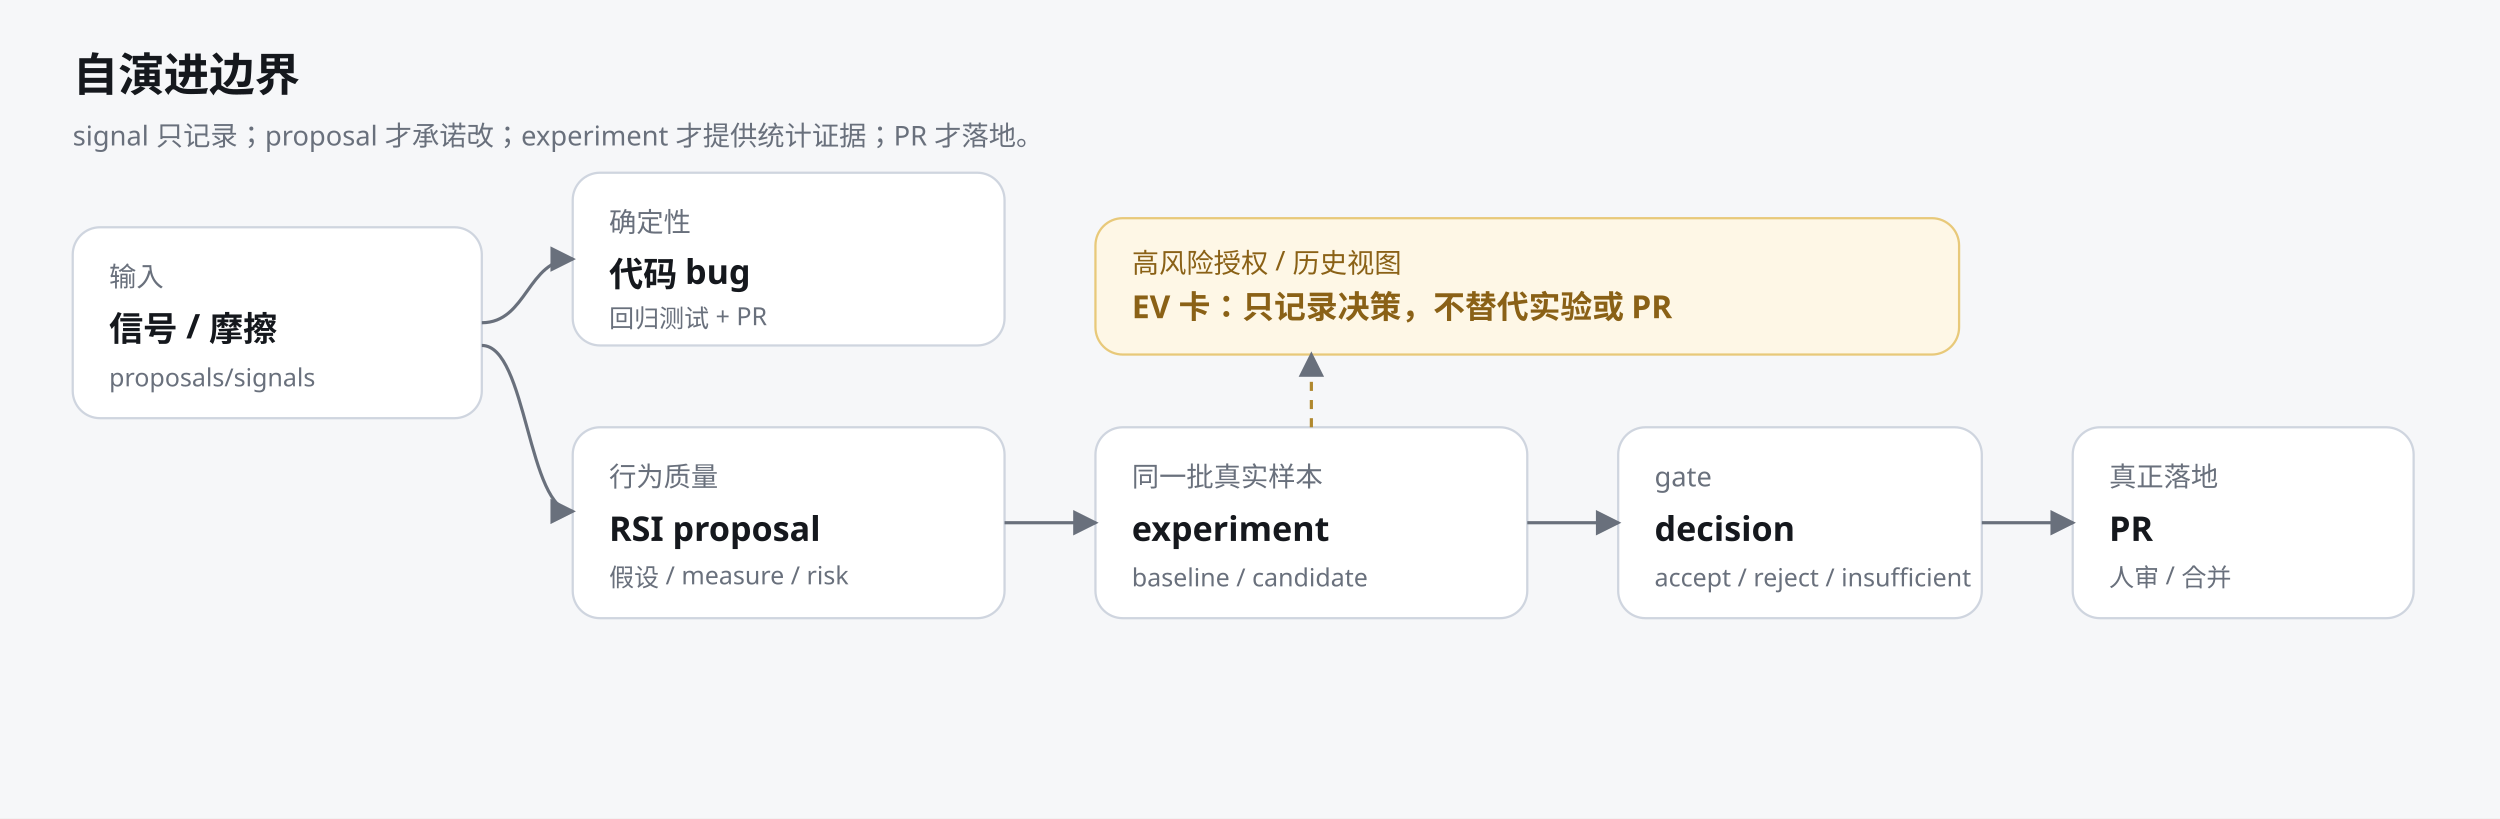
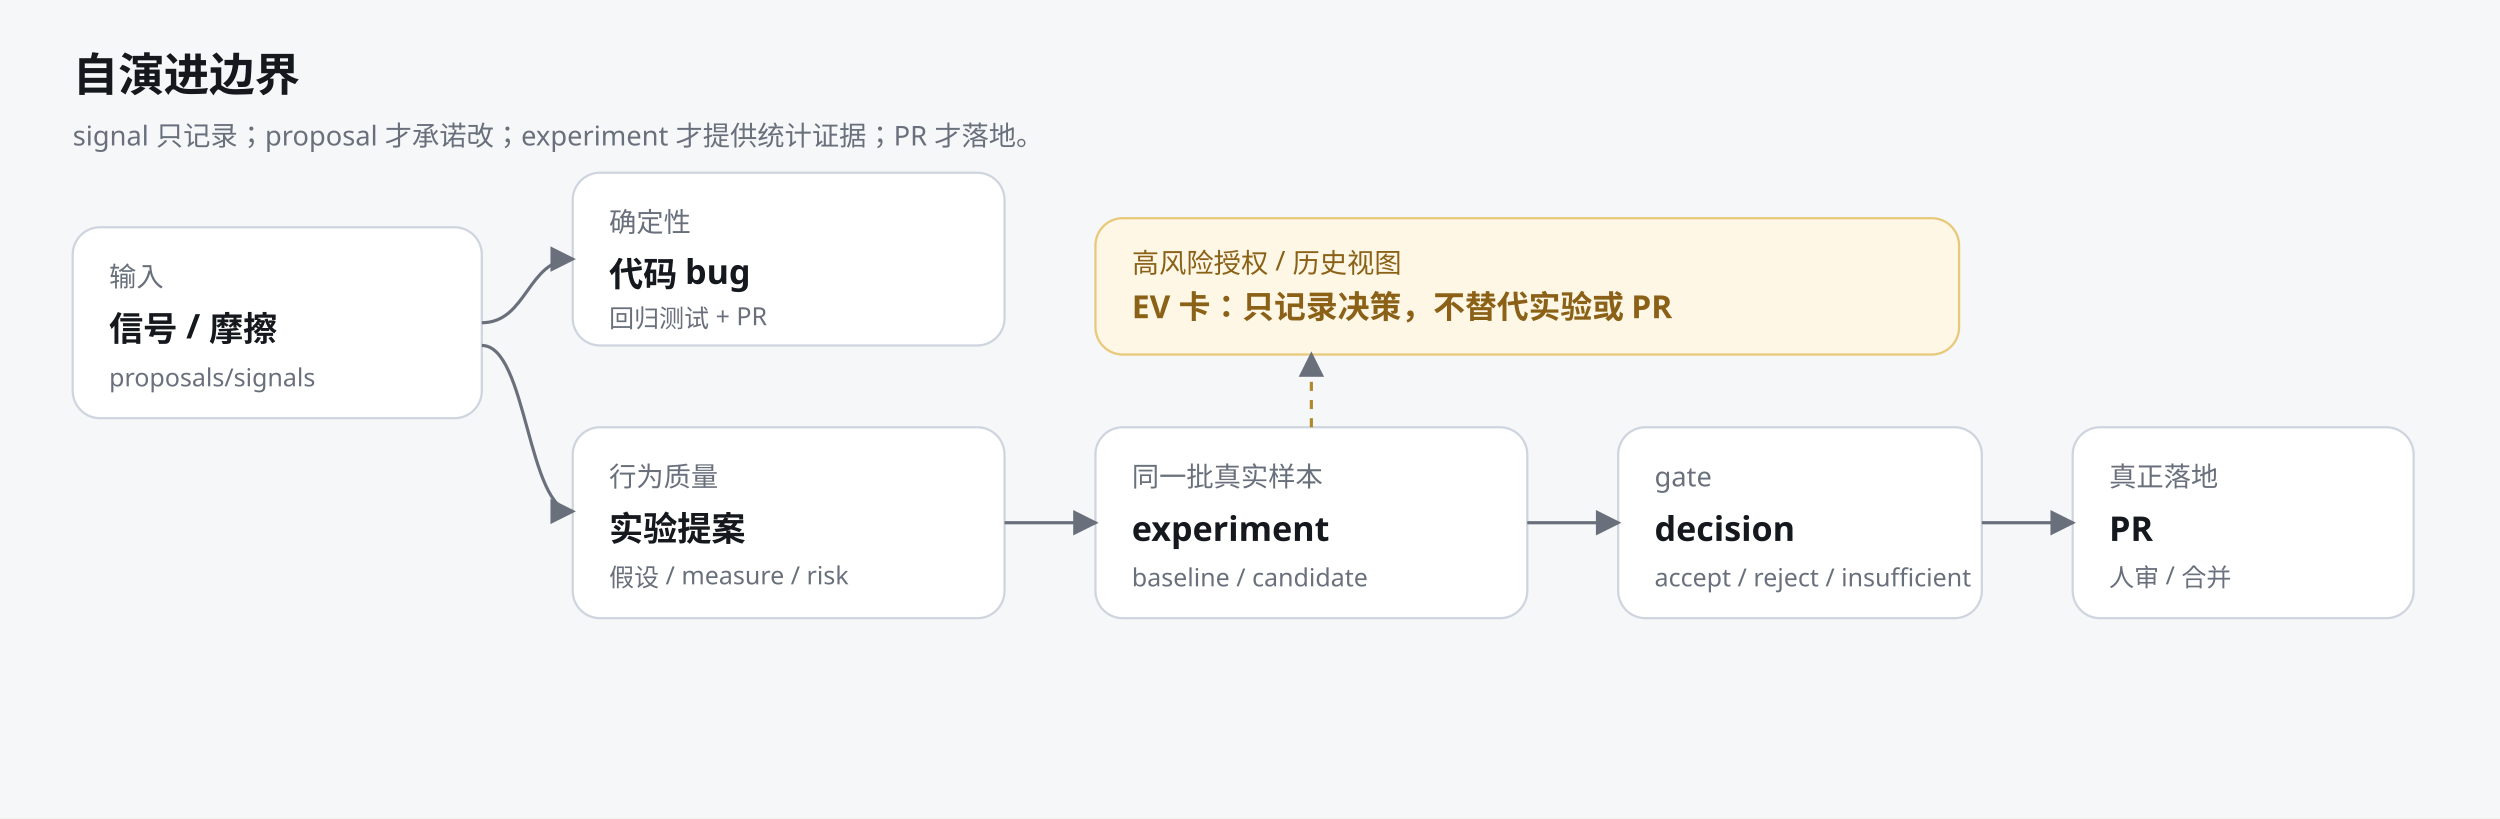
<svg xmlns="http://www.w3.org/2000/svg" width="1100" height="360" viewBox="0 0 1100 360" role="img" aria-labelledby="title desc">
  <rect width="1100" height="360" fill="#f6f7f9" />
  <text x="32" y="40" font-family="PingFang SC, sans-serif" font-size="20" font-weight="700" fill="#15181d">自演进边界</text>
  <text x="32" y="64" font-family="PingFang SC, sans-serif" font-size="12" fill="#69707c">signal 只记录；proposal 才承诺改；experiment 才提供统计证据；PR 才落地。</text>
  <defs>
    <marker id="a" markerWidth="8" markerHeight="8" refX="7" refY="4" orient="auto">
      <path d="M0,0 L8,4 L0,8 z" fill="#69707c" />
    </marker>
  </defs>
  <g font-family="PingFang SC, sans-serif">
    <rect x="32" y="100" width="180" height="84" rx="12" fill="#fff" stroke="#cfd5df" />
    <text x="48" y="126" font-size="12" fill="#69707c">输入</text>
    <text x="48" y="150" font-size="15" font-weight="700" fill="#15181d">信号 / 摩擦</text>
    <text x="48" y="170" font-size="11" fill="#69707c">proposals/signals</text>
    <rect x="252" y="76" width="190" height="76" rx="12" fill="#fff" stroke="#cfd5df" />
    <text x="268" y="102" font-size="12" fill="#69707c">确定性</text>
    <text x="268" y="126" font-size="15" font-weight="700" fill="#15181d">代码 bug</text>
    <text x="268" y="144" font-size="11" fill="#69707c">回归测试 + PR</text>
    <rect x="252" y="188" width="190" height="84" rx="12" fill="#fff" stroke="#cfd5df" />
    <text x="268" y="214" font-size="12" fill="#69707c">行为质量</text>
-     <text x="268" y="238" font-size="15" font-weight="700" fill="#15181d">RSI proposal</text>
+     <text x="268" y="238" font-size="15" font-weight="700" fill="#15181d">实验提案</text>
    <text x="268" y="258" font-size="11" fill="#69707c">假设 / measure / risk</text>
    <rect x="482" y="188" width="190" height="84" rx="12" fill="#fff" stroke="#cfd5df" />
    <text x="498" y="214" font-size="12" fill="#69707c">同一批真实样本</text>
    <text x="498" y="238" font-size="15" font-weight="700" fill="#15181d">experiment</text>
    <text x="498" y="258" font-size="11" fill="#69707c">baseline / candidate</text>
    <rect x="712" y="188" width="160" height="84" rx="12" fill="#fff" stroke="#cfd5df" />
    <text x="728" y="214" font-size="12" fill="#69707c">gate</text>
    <text x="728" y="238" font-size="15" font-weight="700" fill="#15181d">decision</text>
    <text x="728" y="258" font-size="11" fill="#69707c">accept / reject / insufficient</text>
    <rect x="912" y="188" width="150" height="84" rx="12" fill="#fff" stroke="#cfd5df" />
    <text x="928" y="214" font-size="12" fill="#69707c">真正落地</text>
    <text x="928" y="238" font-size="15" font-weight="700" fill="#15181d">PR</text>
    <text x="928" y="258" font-size="11" fill="#69707c">人审 / 合并</text>
    <rect x="482" y="96" width="380" height="60" rx="12" fill="#fef7e6" stroke="#e8c97a" />
    <text x="498" y="120" font-size="12" fill="#8a6116">高风险授权 / 历史视图</text>
    <text x="498" y="140" font-size="14" font-weight="700" fill="#8a6116">EV 卡：只记录决策，不替代实验或 PR</text>
    <path d="M212 142 C232 142 232 114 252 114" stroke="#69707c" stroke-width="1.4" fill="none" marker-end="url(#a)" />
    <path d="M212 152 C232 152 232 225 252 225" stroke="#69707c" stroke-width="1.4" fill="none" marker-end="url(#a)" />
    <path d="M442 230 L482 230" stroke="#69707c" stroke-width="1.4" fill="none" marker-end="url(#a)" />
    <path d="M672 230 L712 230" stroke="#69707c" stroke-width="1.4" fill="none" marker-end="url(#a)" />
    <path d="M872 230 L912 230" stroke="#69707c" stroke-width="1.4" fill="none" marker-end="url(#a)" />
    <path d="M577 188 L577 156" stroke="#b0882e" stroke-width="1.4" fill="none" stroke-dasharray="4 4" marker-end="url(#a)" />
  </g>
</svg>
